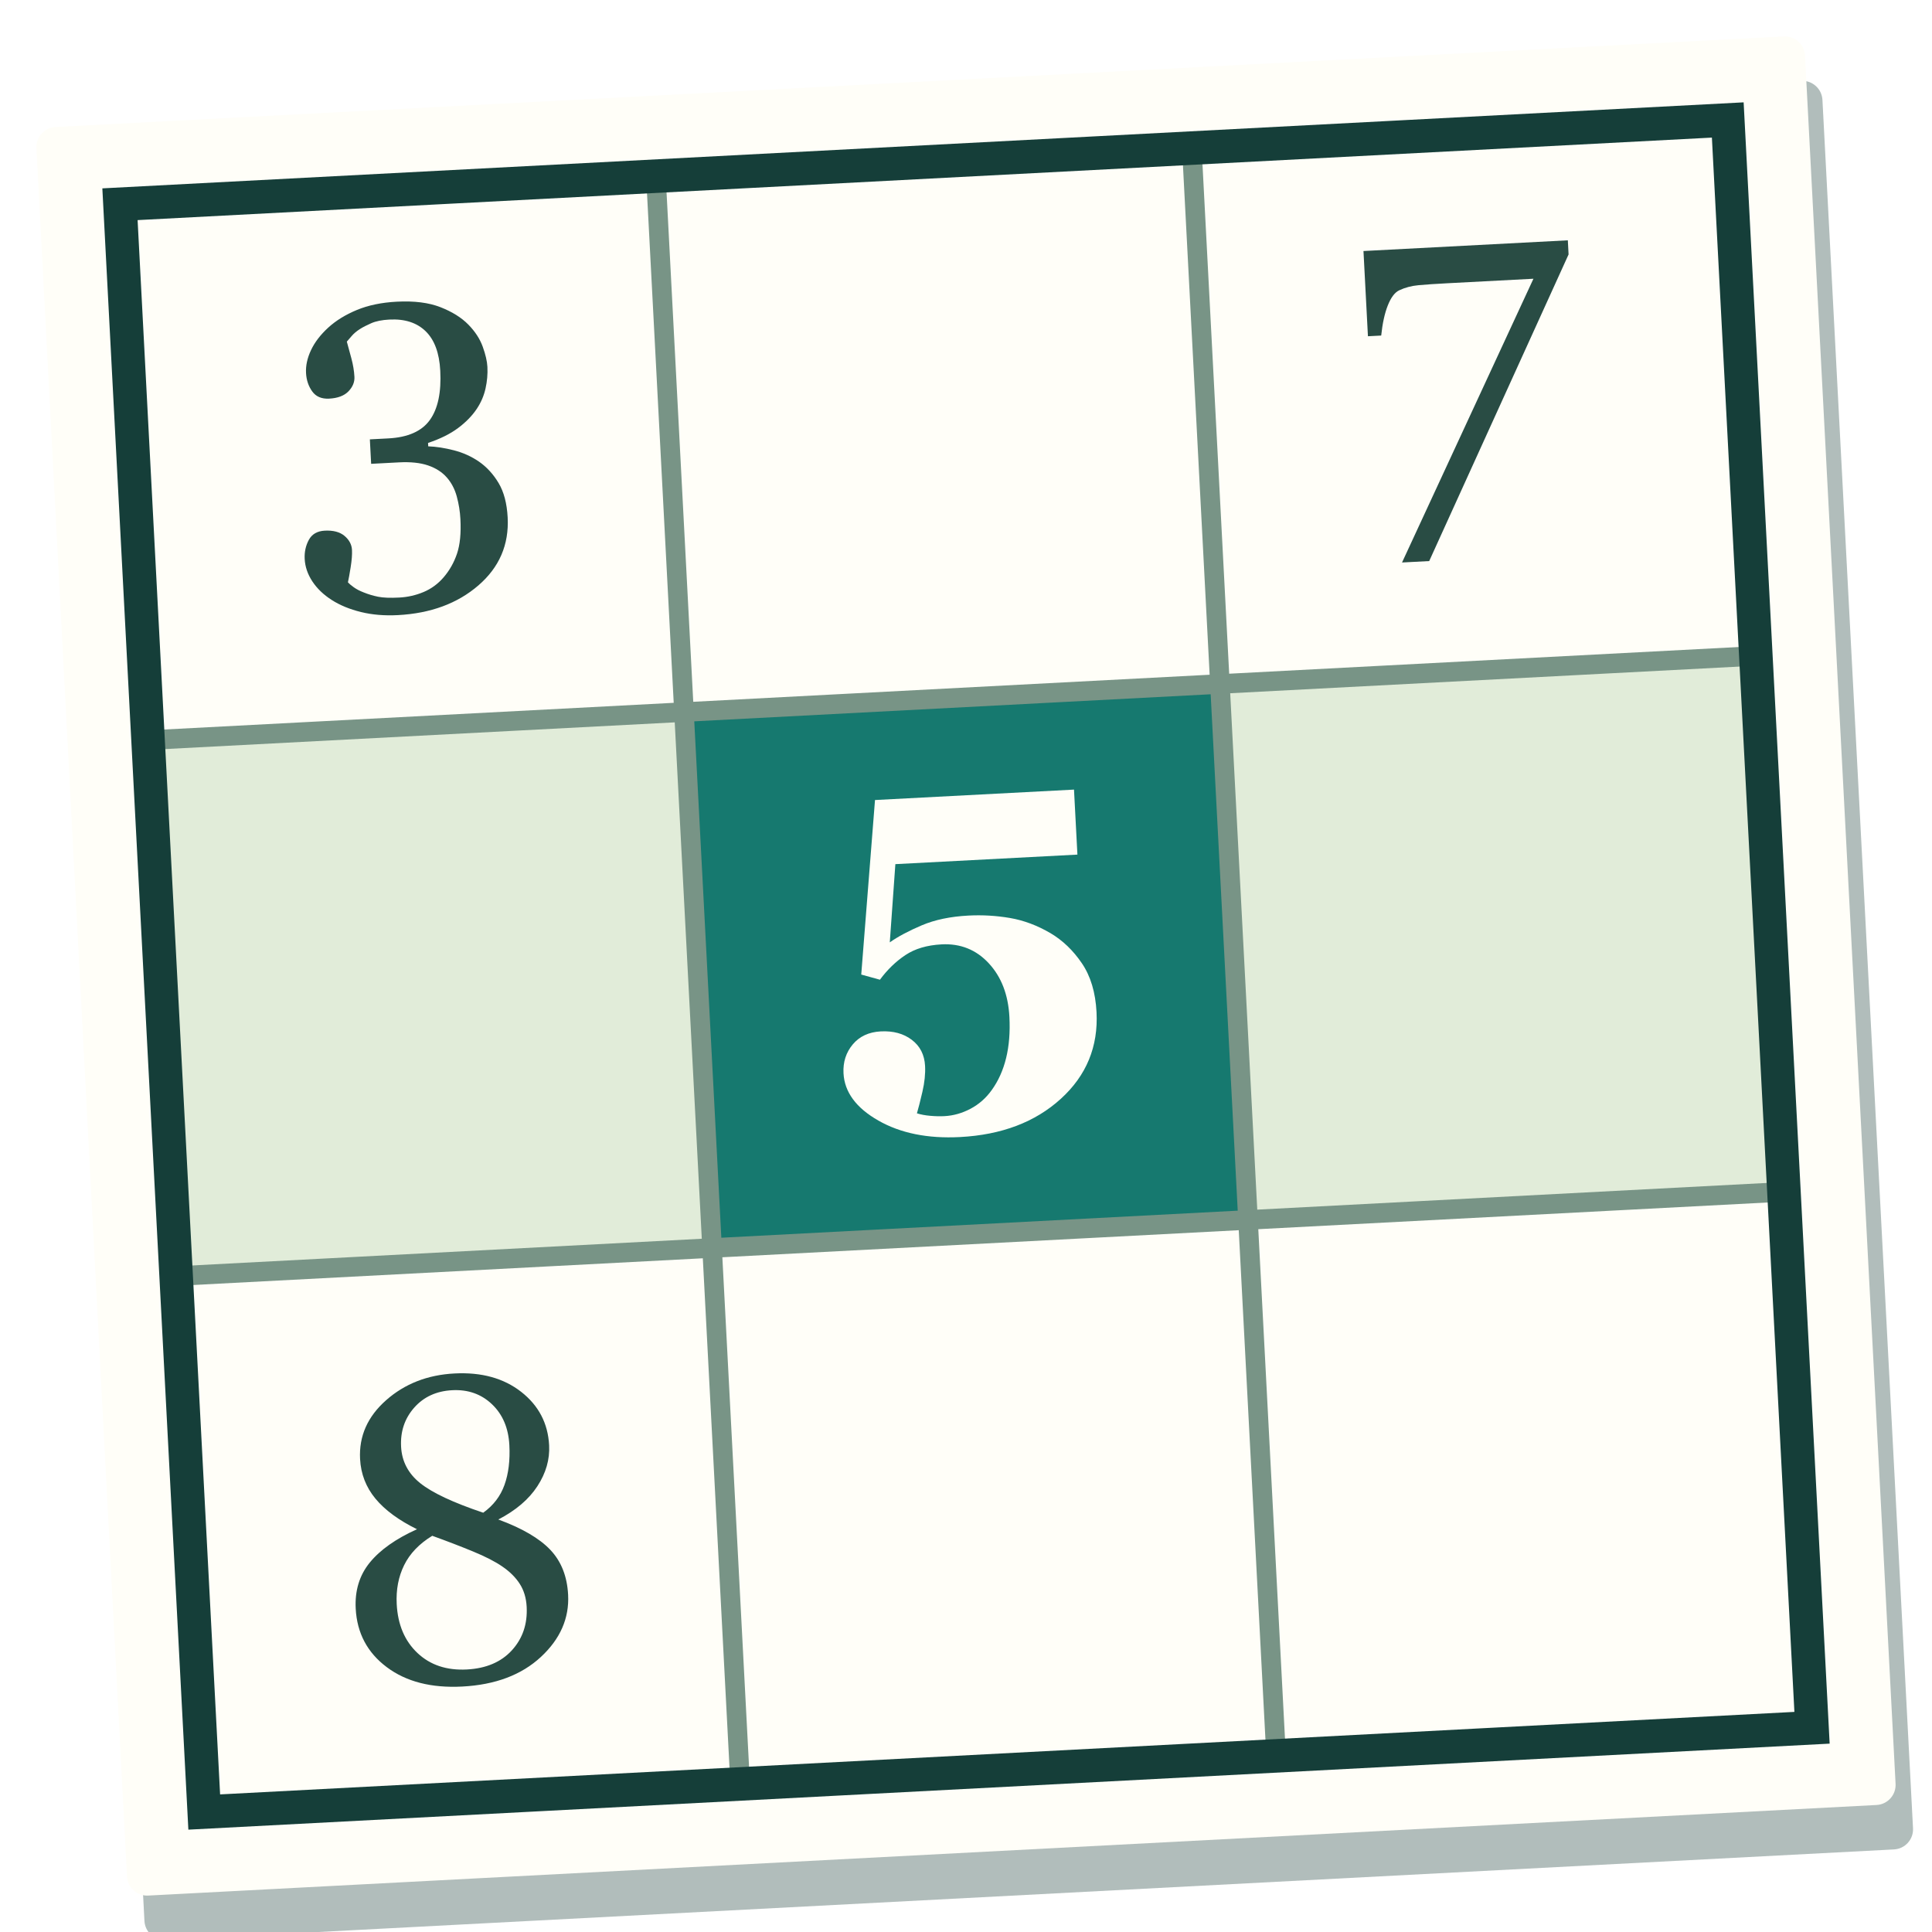
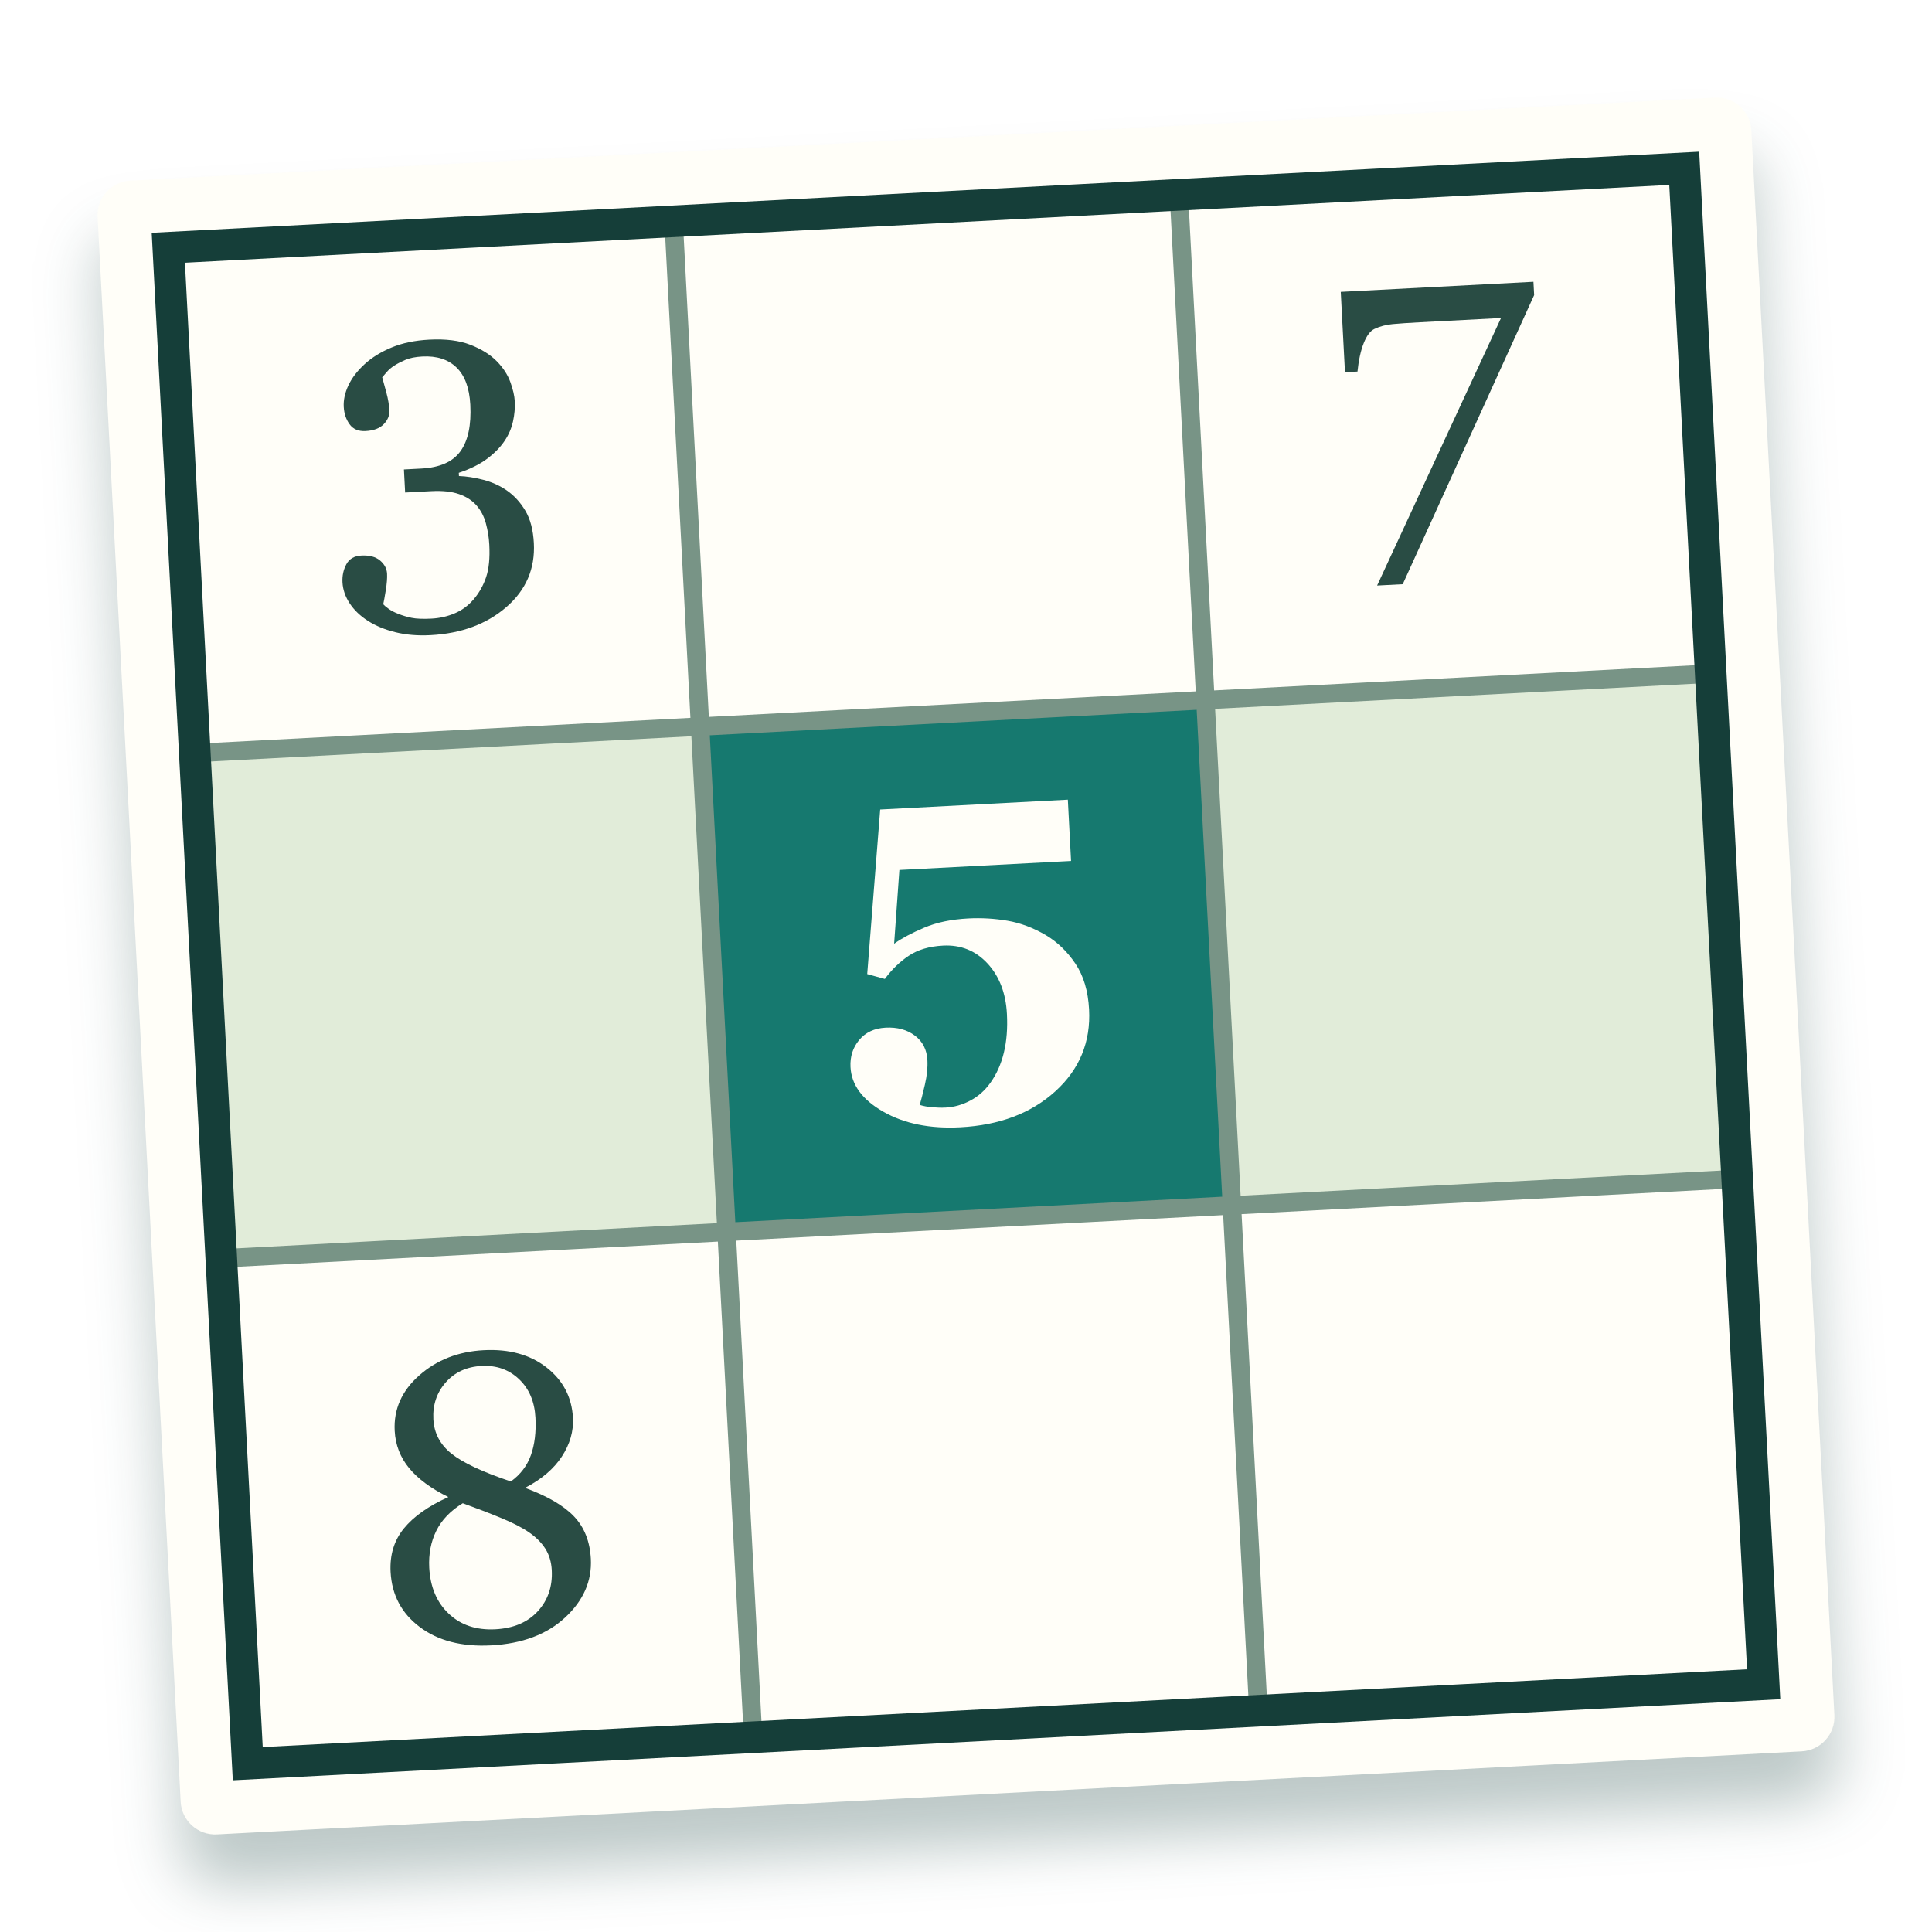
- <svg xmlns="http://www.w3.org/2000/svg" width="1024" height="1024" viewBox="128 128 768 768" role="img" aria-labelledby="title desc">
+ <svg xmlns="http://www.w3.org/2000/svg" width="1024" height="1024" viewBox="64 64 896 896" role="img" aria-labelledby="title desc">
+   <defs>
+     <filter id="paper-shadow" x="-30%" y="-30%" width="160%" height="170%" color-interpolation-filters="sRGB">
+       <feGaussianBlur in="SourceAlpha" stdDeviation="14" result="blur" />
+       <feOffset in="blur" dx="0" dy="24" result="offset" />
+       <feFlood flood-color="#153E39" flood-opacity=".28" result="shadowColor" />
+       <feComposite in="shadowColor" in2="offset" operator="in" result="shadow" />
+       <feMerge>
+         <feMergeNode in="shadow" />
+         <feMergeNode in="SourceGraphic" />
+       </feMerge>
+     </filter>
+   </defs>
  <g transform="rotate(-3 512 512)">
-     <rect x="166" y="178" width="704" height="704" rx="8" fill="#082F2A" opacity=".32" />
-     <rect x="160" y="160" width="704" height="704" rx="8" fill="#FFFEF8" />
-     <g transform="translate(512 512) scale(1.111111) translate(-512 -512)">
+     <rect x="128" y="128" width="768" height="768" rx="16" fill="#FFFEF8" filter="url(#paper-shadow)" />
+     <g transform="translate(512 512) scale(1.222222) translate(-512 -512)">
      <rect x="224" y="416" width="576" height="192" fill="#E1ECD9" />
      <rect x="416" y="416" width="192" height="192" fill="#16796F" />
      <path d="M416 224V800 M608 224V800 M224 416H800 M224 608H800" fill="none" stroke="#789486" stroke-width="7" />
      <rect x="224" y="224" width="576" height="576" fill="none" stroke="#153E39" stroke-width="12" />
      <path fill="#294C44" transform="translate(278.4762 348.1905) scale(0.07619 -0.07619)" d="M487 -365Q393 -365 315.0 -341.5Q237 -318 181 -278Q125 -238 94.5 -186.0Q64 -134 64 -79Q64 -30 88.0 9.5Q112 49 165 49Q225 49 256.5 19.5Q288 -10 288 -48Q288 -80 277.5 -129.0Q267 -178 261 -199Q268 -208 286.5 -223.0Q305 -238 332 -250Q364 -265 399.0 -274.0Q434 -283 498 -283Q558 -283 613.5 -263.0Q669 -243 711 -199Q755 -153 779.5 -91.5Q804 -30 804 70Q804 124 792.5 177.0Q781 230 750 269Q719 308 665.5 329.5Q612 351 530 351H399V466H486Q624 466 685.0 542.0Q746 618 746 771Q746 896 687.0 959.5Q628 1023 520 1023Q468 1023 434.5 1010.5Q401 998 380 986Q355 972 339.0 955.0Q323 938 315 930Q322 898 332.0 851.5Q342 805 342 763Q342 726 310.5 696.5Q279 667 218 667Q165 667 140.5 705.0Q116 743 116 793Q116 845 145.0 899.0Q174 953 231 1000Q288 1047 370.0 1076.0Q452 1105 559 1105Q682 1105 762.5 1068.5Q843 1032 889 980Q934 929 951.0 873.0Q968 817 968 777Q968 727 954.0 676.5Q940 626 908 583Q873 536 815.5 497.5Q758 459 671 435V419Q727 414 790.5 394.0Q854 374 905 335Q958 294 992.0 229.5Q1026 165 1026 66Q1026 -126 872.0 -245.5Q718 -365 487 -365Z" />
      <path fill="#294C44" transform="translate(660.4618 347.5716) scale(0.077886 -0.077886)" d="M1029 1008 316 -365H191L862 905H469Q382 905 333.0 903.0Q284 901 243 884Q212 871 187.5 817.5Q163 764 150 681H89V1073H1029Z" />
      <path fill="#FFFEF8" transform="translate(461.5041 541.8672) scale(0.084371 -0.084371)" d="M964 474Q1039 424 1090.0 339.5Q1141 255 1141 130Q1141 -90 970.5 -229.5Q800 -369 535 -369Q330 -369 193.0 -281.0Q56 -193 56 -73Q56 -2 101.5 47.0Q147 96 223 96Q302 96 352.5 53.5Q403 11 403 -60Q403 -110 386.0 -169.0Q369 -228 358 -259Q382 -268 414.0 -272.5Q446 -277 474 -277Q531 -277 586.0 -251.5Q641 -226 680 -177Q725 -121 748.0 -44.5Q771 32 771 129Q771 270 695.5 360.5Q620 451 500 451Q407 451 344.0 413.5Q281 376 231 315L153 341L250 1077H1095V801H322L281 471Q335 505 420.0 536.0Q505 567 620 567Q709 567 795.5 547.5Q882 528 964 474Z" />
      <path fill="#294C44" transform="translate(274.1101 757.4443) scale(0.075168 -0.075168)" d="M1117 376Q1117 208 972.0 87.0Q827 -34 591 -34Q370 -34 237.0 77.0Q104 188 104 363Q104 492 182.5 578.5Q261 665 415 725Q288 796 225.0 881.0Q162 966 162 1073Q162 1236 300.5 1346.0Q439 1456 632 1456Q825 1456 944.5 1352.0Q1064 1248 1064 1091Q1064 990 998.0 899.5Q932 809 804 751Q970 680 1043.5 594.0Q1117 508 1117 376ZM875 1102Q875 1224 802.5 1300.5Q730 1377 617 1377Q504 1377 432.0 1303.5Q360 1230 360 1121Q360 1016 442.0 943.0Q524 870 734 787Q809 835 842.0 914.0Q875 993 875 1102ZM917 329Q917 392 890.0 439.5Q863 487 812 526Q763 564 675.5 605.5Q588 647 486 690Q390 638 345.0 557.5Q300 477 300 374Q300 227 386.5 136.5Q473 46 617 46Q755 46 836.0 126.0Q917 206 917 329Z" />
    </g>
  </g>
</svg>
